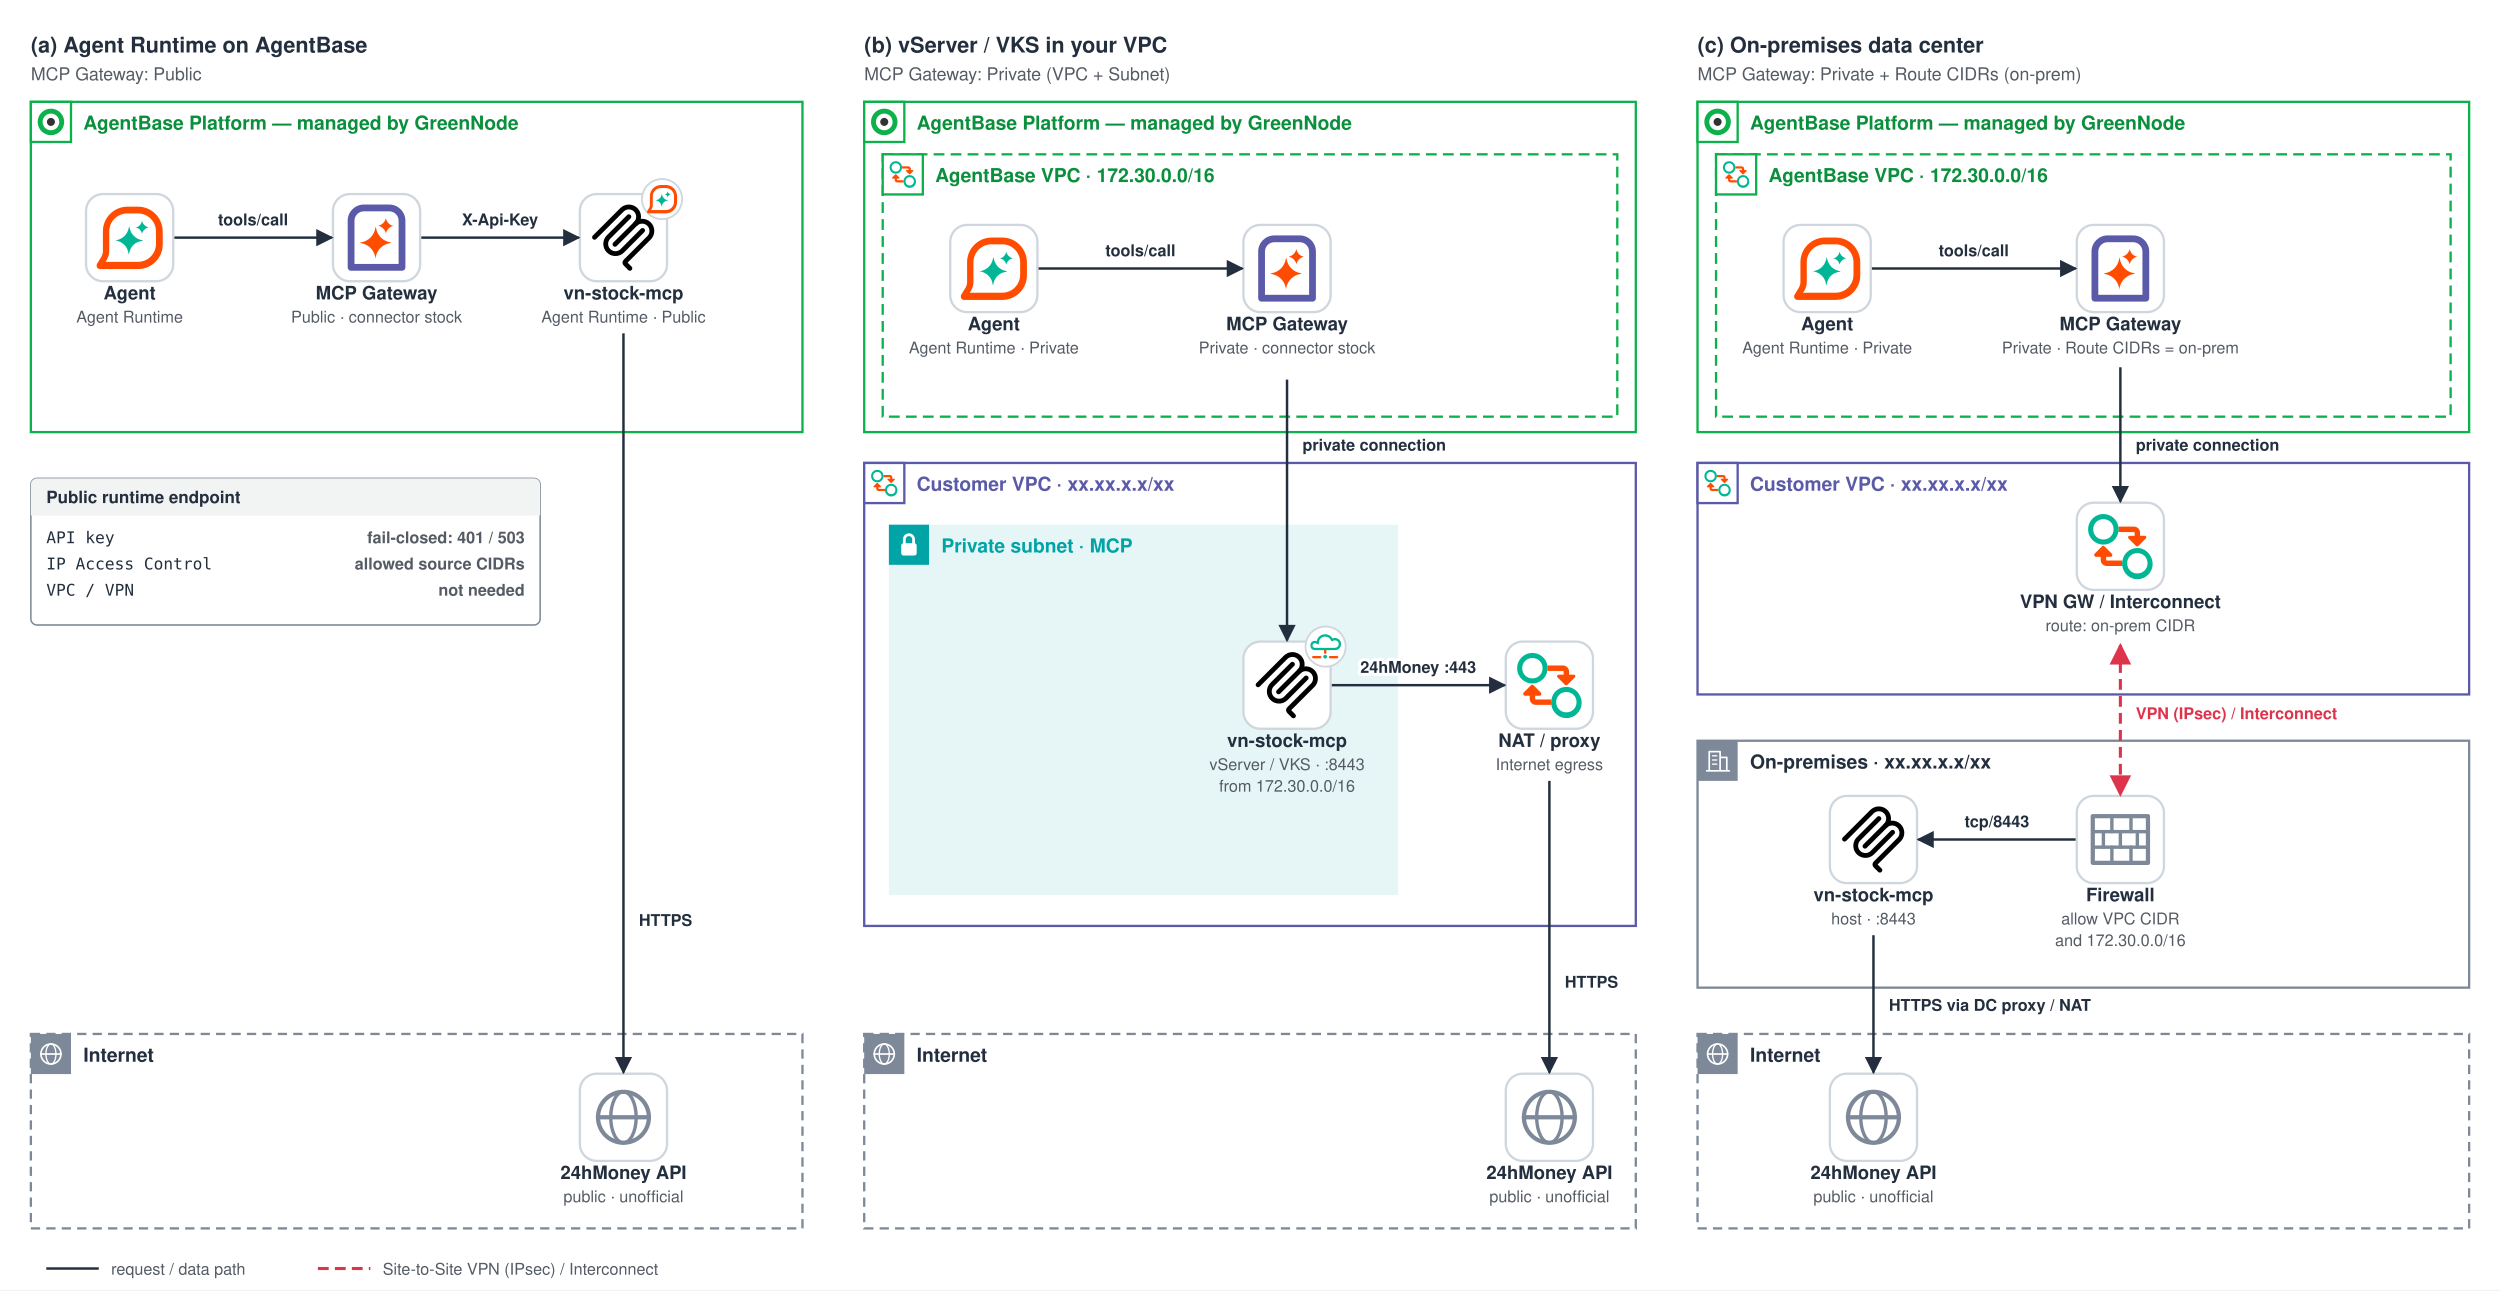
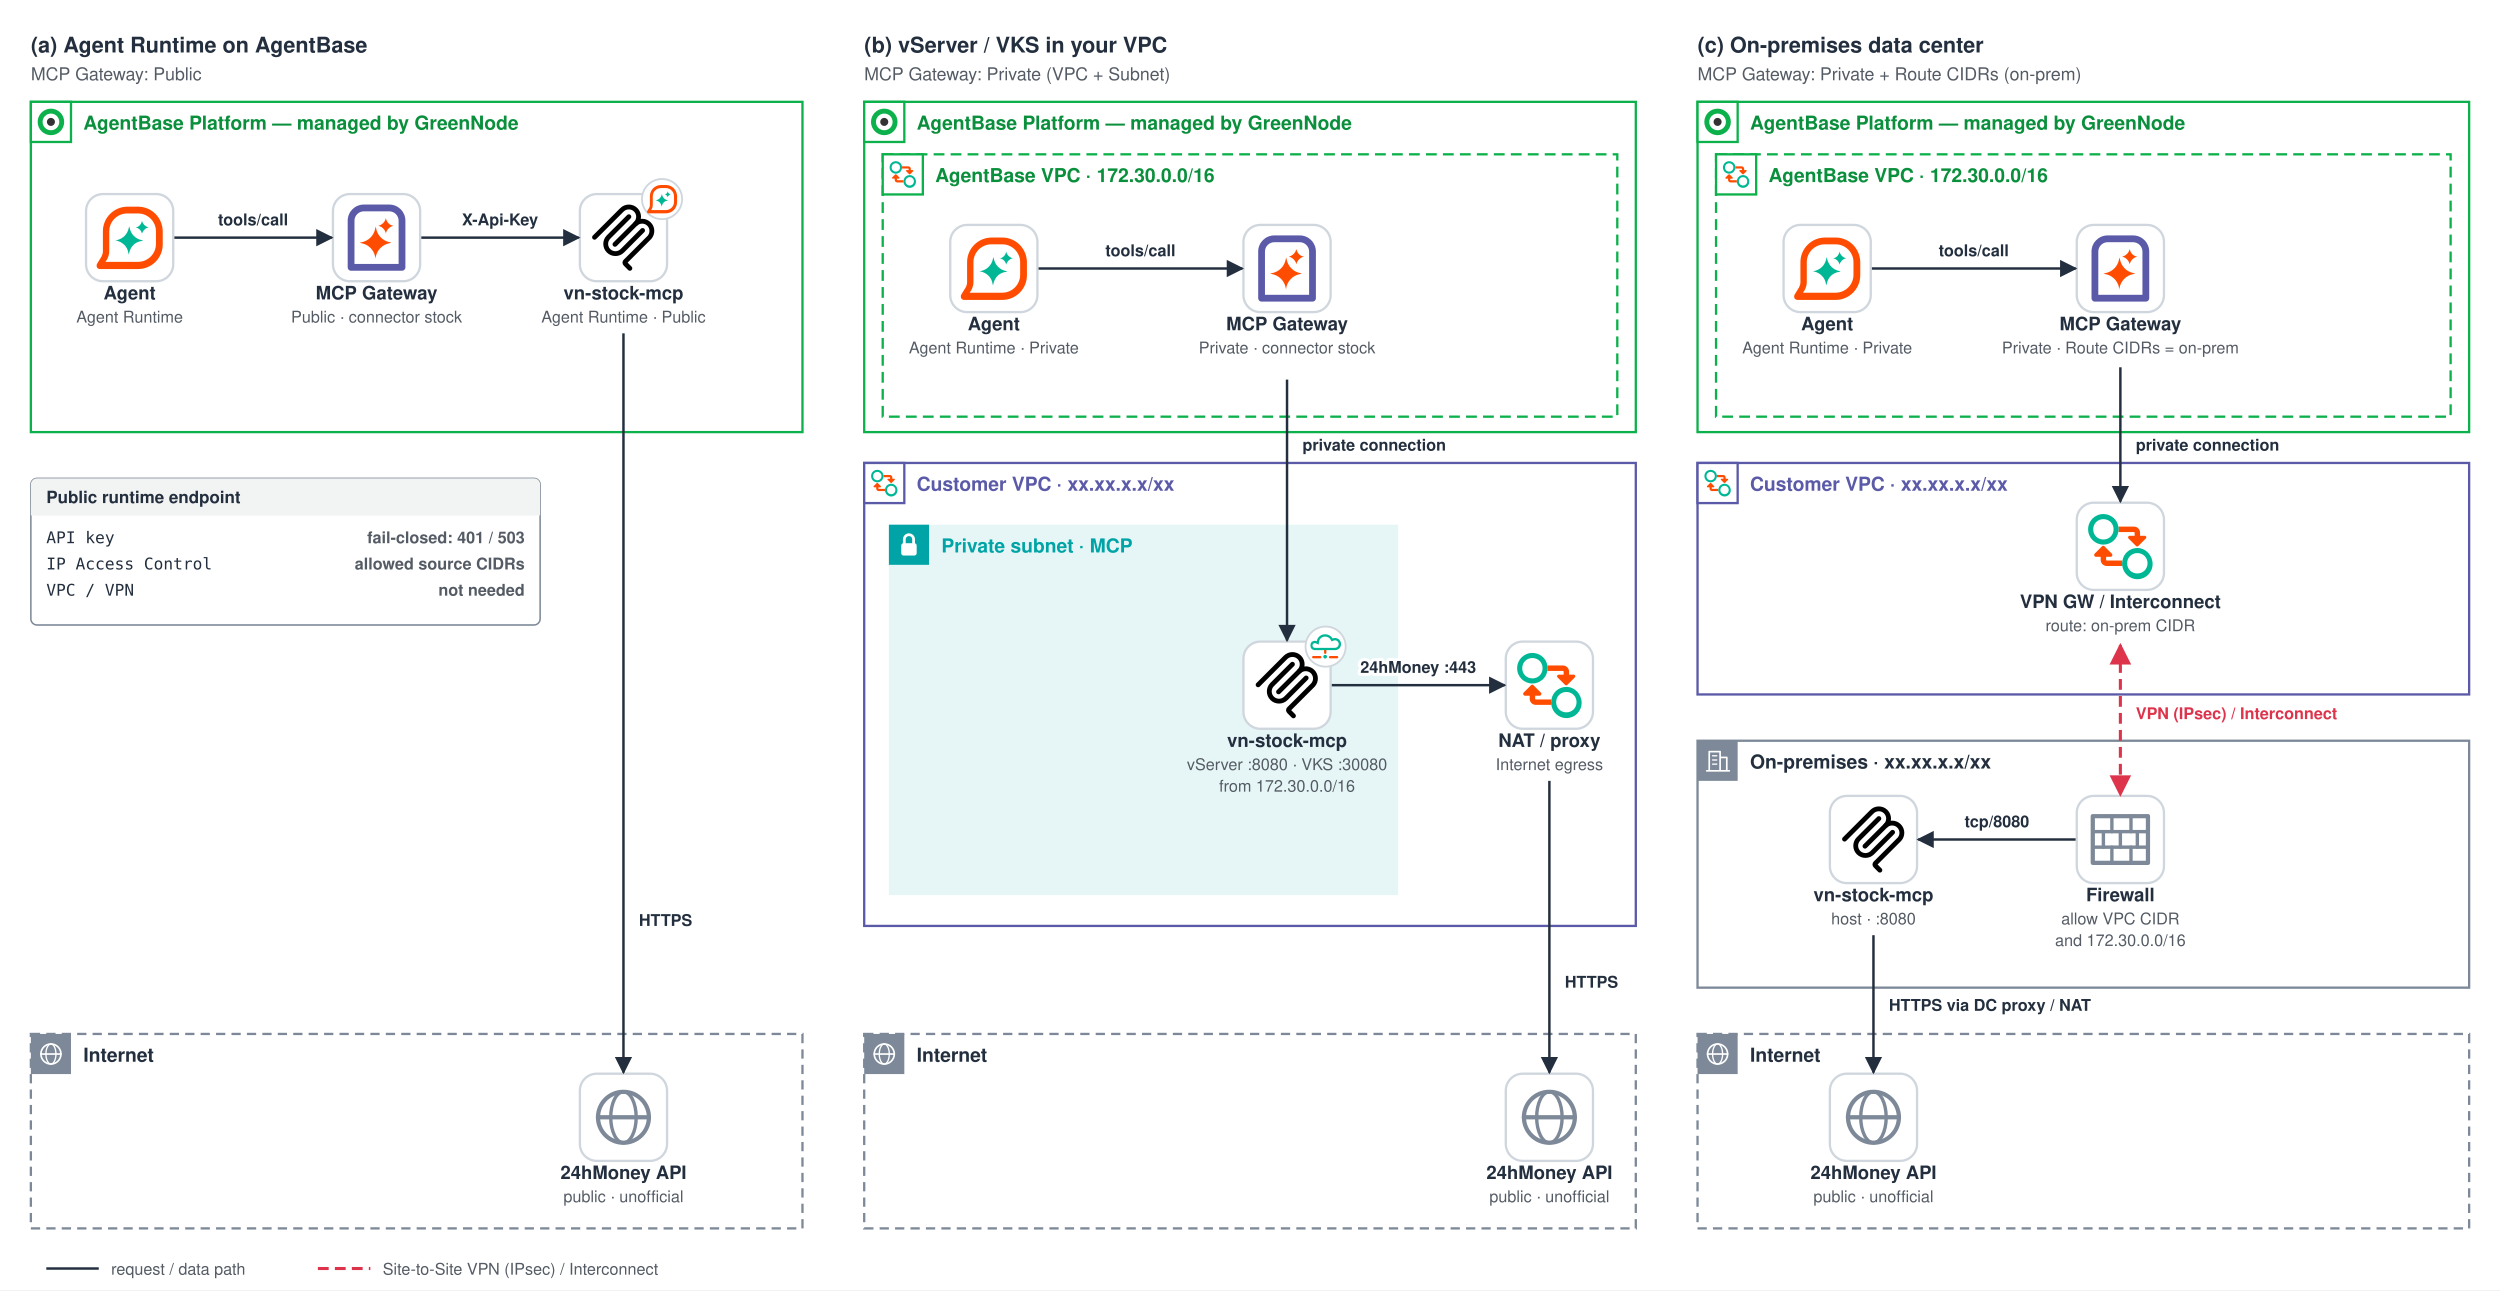
<svg xmlns="http://www.w3.org/2000/svg" xmlns:xlink="http://www.w3.org/1999/xlink" width="1620" height="836" viewBox="0 0 1620 836" font-family="Helvetica Neue,Helvetica,Arial,sans-serif" role="img" aria-label="mcp-stock-server deployment architecture: the same image runs (a) on Agent Runtime behind a Public MCP Gateway, (b) on vServer / VKS in the customer VPC behind a Private gateway, or (c) on-premises behind a Private gateway with Route CIDRs; in every case the server calls the public 24hMoney API">
  <rect width="1620" height="836" fill="#FFFFFF" />
  <defs>
    <marker id="a-ink" viewBox="0 0 10 10" refX="9" refY="5" markerWidth="7" markerHeight="7" orient="auto-start-reverse">
      <path d="M0 0L10 5L0 10z" fill="#232F3E" />
    </marker>
    <marker id="a-org" viewBox="0 0 10 10" refX="9" refY="5" markerWidth="7" markerHeight="7" orient="auto-start-reverse">
      <path d="M0 0L10 5L0 10z" fill="#FF4C00" />
    </marker>
    <marker id="a-red" viewBox="0 0 10 10" refX="9" refY="5" markerWidth="7" markerHeight="7" orient="auto-start-reverse">
      <path d="M0 0L10 5L0 10z" fill="#DD344C" />
    </marker>
    <symbol id="gn-server" viewBox="0 0 20 20" fill="none">
      <line x1="9.75" y1="12.447" x2="9.75" y2="13.977" stroke="#FF4C00" stroke-width="1.5" stroke-linecap="round" />
      <line x1="6.523" y1="16.841" x2="1.962" y2="16.841" stroke="#FF4C00" stroke-width="1.5" stroke-linecap="round" />
      <line x1="17.432" y1="16.841" x2="12.871" y2="16.841" stroke="#FF4C00" stroke-width="1.5" stroke-linecap="round" />
      <mask id="gn-server-path-4-inside-1_14569_691052" fill="white">
        <path fill-rule="evenodd" clip-rule="evenodd" d="M16.061 12.303H9.697H3.03H2.424V12.242C1.041 11.962 0 10.739 0 9.273C0 7.599 1.357 6.242 3.03 6.242C3.477 6.242 3.902 6.339 4.284 6.513C4.617 3.969 6.913 2 9.697 2C11.786 2 13.601 3.109 14.517 4.738C14.991 4.536 15.513 4.424 16.061 4.424C18.236 4.424 20 6.188 20 8.364C20 10.437 18.398 12.137 16.364 12.291V12.303H16.061Z" />
      </mask>
      <path d="M2.424 12.303H0.924V13.803H2.424V12.303ZM2.424 12.242H3.924V11.016L2.723 10.772L2.424 12.242ZM4.284 6.513L3.663 7.878L5.508 8.718L5.771 6.708L4.284 6.513ZM14.517 4.738L13.21 5.473L13.869 6.645L15.105 6.118L14.517 4.738ZM16.364 12.291L16.25 10.796L14.864 10.901V12.291H16.364ZM16.364 12.303V13.803H17.864V12.303H16.364ZM16.061 10.803H9.697V13.803H16.061V10.803ZM9.697 10.803H3.03V13.803H9.697V10.803ZM3.03 10.803H2.424V13.803H3.03V10.803ZM3.924 12.303V12.242H0.924V12.303H3.924ZM2.723 10.772C2.025 10.631 1.5 10.011 1.5 9.273H-1.5C-1.5 11.466 0.057 13.293 2.126 13.712L2.723 10.772ZM1.5 9.273C1.5 8.428 2.185 7.742 3.03 7.742V4.742C0.528 4.742 -1.5 6.771 -1.5 9.273H1.5ZM3.03 7.742C3.259 7.742 3.472 7.792 3.663 7.878L4.905 5.148C4.332 4.887 3.696 4.742 3.03 4.742V7.742ZM5.771 6.708C5.999 4.966 7.61 3.5 9.697 3.5V0.5C6.217 0.5 3.235 2.973 2.797 6.318L5.771 6.708ZM9.697 3.5C11.253 3.5 12.563 4.324 13.21 5.473L15.825 4.003C14.638 1.894 12.319 0.5 9.697 0.5V3.5ZM15.105 6.118C15.397 5.994 15.719 5.924 16.061 5.924V2.924C15.307 2.924 14.585 3.078 13.929 3.358L15.105 6.118ZM16.061 5.924C17.408 5.924 18.5 7.016 18.5 8.364H21.5C21.5 5.36 19.065 2.924 16.061 2.924V5.924ZM18.5 8.364C18.5 9.647 17.508 10.7 16.25 10.796L16.477 13.787C19.288 13.573 21.5 11.228 21.5 8.364H18.5ZM14.864 12.291V12.303H17.864V12.291H14.864ZM16.364 10.803H16.061V13.803H16.364V10.803Z" fill="#00B795" mask="url(#gn-server-path-4-inside-1_14569_691052)" />
      <circle cx="9.697" cy="16.546" r="1.212" fill="#00B795" />
    </symbol>
    <symbol id="gn-vnet" viewBox="0 0 20 20" fill="none">
      <path fill="#FF4C00" d="M17.5,7.7l-2.2,2.2c-0.2,0.2-0.5,0.2-0.7,0l-2.2-2.2c-0.3-0.3-0.1-0.8,0.4-0.8h1.4V6c0-0.1-0.1-0.2-0.2-0.2H9.4c0-0.2,0.1-0.5,0.1-0.8s0-0.5-0.1-0.8H14c1,0,1.8,0.8,1.8,1.8v0.9h1.4C17.6,6.9,17.8,7.4,17.5,7.7z" />
      <path fill="#00B795" d="M9.4,4.2C9.1,2.1,7.2,0.5,5,0.5c-2.5,0-4.5,2-4.5,4.5s2,4.5,4.5,4.5c2.2,0,4.1-1.6,4.4-3.8c0-0.2,0.1-0.5,0.1-0.8S9.5,4.5,9.4,4.2z M5,8C3.3,8,2,6.7,2,5s1.3-3,3-3s3,1.3,3,3S6.7,8,5,8z" />
      <path fill="#FF4C00" fill-rule="evenodd" clip-rule="evenodd" d="M10.5,15c0,0.3,0,0.5,0.1,0.8H6c-1,0-1.8-0.8-1.8-1.8v-0.9H2.8c-0.4,0-0.7-0.5-0.4-0.9l2.2-2.2c0.2-0.2,0.5-0.2,0.7,0l2.2,2.2c0.3,0.3,0.1,0.9-0.4,0.9H5.8V14c0,0.1,0.1,0.2,0.2,0.2h4.6C10.5,14.5,10.5,14.7,10.5,15z" />
      <path fill="#00B795" d="M15,10.5c-2.2,0-4.1,1.6-4.4,3.8c0,0.2-0.1,0.5-0.1,0.8s0,0.5,0.1,0.8c0.3,2.1,2.2,3.8,4.4,3.8c2.5,0,4.5-2,4.5-4.5S17.5,10.5,15,10.5z M15,18c-1.7,0-3-1.3-3-3s1.3-3,3-3s3,1.3,3,3S16.7,18,15,18z" />
    </symbol>
    <symbol id="mcp" viewBox="60 20 1800 1800" fill="none">
      <g stroke="#000000" stroke-width="128" stroke-linecap="round" stroke-linejoin="round">
        <path d="M193 910L920 183A258 258 0 0 1 1286 548L735 1097" />
        <path d="M1103 365L565 903A258 258 0 0 0 930 1268L1467 729" />
        <path d="M1286 548A258 258 0 0 1 1650 912L1015 1547Q980 1582 1015 1617L1130 1733" />
      </g>
    </symbol>
    <symbol id="agent-runtime" viewBox="0 0 16 16" fill="none">
      <path fill="#FF4C00" d="M10,0.7H7.5c-3.2,0-5.8,2.6-5.8,5.8v4.7c0,0.4-0.1,0.8-0.3,1.2l-1.1,1.8c-0.1,0.2-0.1,0.5,0,0.8c0.1,0.2,0.4,0.4,0.7,0.4h9c3.2,0,5.8-2.6,5.8-5.8v-3C15.8,3.3,13.2,0.7,10,0.7z M14.2,9.5c0,2.3-1.9,4.2-4.2,4.2H2.3l0.4-0.6c0.3-0.6,0.5-1.2,0.5-1.9V6.5c0-2.3,1.9-4.2,4.2-4.2H10c2.3,0,4.2,1.9,4.2,4.2V9.5z" />
      <path fill="#00B795" d="M11.2,8.7l-0.4,0.1C9.3,9,8.2,10.1,7.9,11.6L7.8,12l-0.1-0.4C7.5,10.1,6.3,9,4.9,8.7L4.5,8.7l0.4-0.1c1.5-0.3,2.6-1.4,2.9-2.9l0.1-0.4l0.1,0.4c0.3,1.5,1.4,2.6,2.9,2.9L11.2,8.7z" />
      <path fill="#00B795" d="M12.5,5.6c-0.8,0.1-1.4,0.8-1.6,1.5c-0.1-0.8-0.8-1.4-1.5-1.5c0.8-0.1,1.4-0.8,1.5-1.6C11.1,4.8,11.7,5.4,12.5,5.6z" />
    </symbol>
    <symbol id="mcp-gateway" viewBox="0 0 16 16" fill="none">
      <path fill="#5B5AA8" d="M11,0.2H5C2.9,0.2,1.2,1.9,1.2,4v11c0,0.4,0.3,0.8,0.8,0.8h12c0.4,0,0.8-0.3,0.8-0.8V4C14.8,1.9,13.1,0.2,11,0.2z M13.2,14.2H2.8V4c0-1.2,1-2.2,2.2-2.2h6c1.2,0,2.2,1,2.2,2.2V14.2z" />
      <path fill="#FF4C00" d="M11.5,9.2l-0.4,0.1c-1.7,0.3-3,1.6-3.3,3.3L7.8,13l-0.1-0.4c-0.3-1.7-1.6-3-3.3-3.3L4,9.2l0.4-0.1c1.7-0.3,3-1.6,3.3-3.3l0.1-0.4l0.1,0.4c0.3,1.7,1.6,3,3.3,3.3L11.5,9.2z" />
      <path fill="#FF4C00" d="M12,5.2c-0.9,0.2-1.6,0.9-1.8,1.8c-0.2-0.9-0.9-1.6-1.8-1.8c0.9-0.2,1.6-0.9,1.8-1.8C10.4,4.4,11.1,5.1,12,5.2z" />
    </symbol>
  </defs>
  <text x="20" y="34" font-size="14" font-weight="700" fill="#232F3E" text-anchor="start">(a) Agent Runtime on AgentBase</text>
  <text x="20" y="52" font-size="11.5" font-weight="400" fill="#545B64" text-anchor="start">MCP Gateway: Public</text>
  <rect x="20" y="66" width="500" height="214" fill="none" stroke="#0DB14B" stroke-width="1.5" />
  <rect x="20" y="66" width="26" height="26" fill="#FFFFFF" stroke="#0DB14B" stroke-width="1.5" />
  <circle cx="33" cy="79" r="7" fill="none" stroke="#0DB14B" stroke-width="3.2" />
  <circle cx="33" cy="79" r="2.6" fill="#333333" />
  <text x="54" y="84" font-size="12.5" font-weight="700" fill="#0A8F3C" text-anchor="start">AgentBase Platform — managed by GreenNode</text>
  <rect x="20" y="670" width="500" height="126" fill="none" stroke="#7D8998" stroke-width="1.5" stroke-dasharray="6 4" />
  <rect x="20" y="670" width="26" height="26" fill="#7D8998" />
  <g transform="translate(20 670) scale(0.5417)">
    <circle cx="24" cy="24" r="12" fill="none" stroke="#FFFFFF" stroke-width="2" />
    <path d="M12 24h24" fill="none" stroke="#FFFFFF" stroke-width="2" stroke-linecap="round" stroke-linejoin="round" />
    <path d="M24 12a6 12 0 0 0 0 24a6 12 0 0 0 0 -24" fill="none" stroke="#FFFFFF" stroke-width="1.6" stroke-linecap="round" stroke-linejoin="round" />
  </g>
  <text x="54" y="688" font-size="12.5" font-weight="700" fill="#232F3E" text-anchor="start">Internet</text>
  <text x="560" y="34" font-size="14" font-weight="700" fill="#232F3E" text-anchor="start">(b) vServer / VKS in your VPC</text>
  <text x="560" y="52" font-size="11.5" font-weight="400" fill="#545B64" text-anchor="start">MCP Gateway: Private (VPC + Subnet)</text>
  <rect x="560" y="66" width="500" height="214" fill="none" stroke="#0DB14B" stroke-width="1.5" />
  <rect x="560" y="66" width="26" height="26" fill="#FFFFFF" stroke="#0DB14B" stroke-width="1.5" />
  <circle cx="573" cy="79" r="7" fill="none" stroke="#0DB14B" stroke-width="3.2" />
  <circle cx="573" cy="79" r="2.6" fill="#333333" />
  <text x="594" y="84" font-size="12.5" font-weight="700" fill="#0A8F3C" text-anchor="start">AgentBase Platform — managed by GreenNode</text>
  <rect x="560" y="670" width="500" height="126" fill="none" stroke="#7D8998" stroke-width="1.5" stroke-dasharray="6 4" />
  <rect x="560" y="670" width="26" height="26" fill="#7D8998" />
  <g transform="translate(560 670) scale(0.5417)">
    <circle cx="24" cy="24" r="12" fill="none" stroke="#FFFFFF" stroke-width="2" />
    <path d="M12 24h24" fill="none" stroke="#FFFFFF" stroke-width="2" stroke-linecap="round" stroke-linejoin="round" />
    <path d="M24 12a6 12 0 0 0 0 24a6 12 0 0 0 0 -24" fill="none" stroke="#FFFFFF" stroke-width="1.6" stroke-linecap="round" stroke-linejoin="round" />
  </g>
  <text x="594" y="688" font-size="12.5" font-weight="700" fill="#232F3E" text-anchor="start">Internet</text>
  <text x="1100" y="34" font-size="14" font-weight="700" fill="#232F3E" text-anchor="start">(c) On-premises data center</text>
  <text x="1100" y="52" font-size="11.5" font-weight="400" fill="#545B64" text-anchor="start">MCP Gateway: Private + Route CIDRs (on-prem)</text>
  <rect x="1100" y="66" width="500" height="214" fill="none" stroke="#0DB14B" stroke-width="1.5" />
  <rect x="1100" y="66" width="26" height="26" fill="#FFFFFF" stroke="#0DB14B" stroke-width="1.5" />
  <circle cx="1113" cy="79" r="7" fill="none" stroke="#0DB14B" stroke-width="3.2" />
  <circle cx="1113" cy="79" r="2.6" fill="#333333" />
  <text x="1134" y="84" font-size="12.5" font-weight="700" fill="#0A8F3C" text-anchor="start">AgentBase Platform — managed by GreenNode</text>
  <rect x="1100" y="670" width="500" height="126" fill="none" stroke="#7D8998" stroke-width="1.5" stroke-dasharray="6 4" />
  <rect x="1100" y="670" width="26" height="26" fill="#7D8998" />
  <g transform="translate(1100 670) scale(0.5417)">
    <circle cx="24" cy="24" r="12" fill="none" stroke="#FFFFFF" stroke-width="2" />
    <path d="M12 24h24" fill="none" stroke="#FFFFFF" stroke-width="2" stroke-linecap="round" stroke-linejoin="round" />
    <path d="M24 12a6 12 0 0 0 0 24a6 12 0 0 0 0 -24" fill="none" stroke="#FFFFFF" stroke-width="1.6" stroke-linecap="round" stroke-linejoin="round" />
  </g>
  <text x="1134" y="688" font-size="12.5" font-weight="700" fill="#232F3E" text-anchor="start">Internet</text>
  <rect x="55.75" y="125.75" width="56.5" height="56.5" rx="11" fill="#FFFFFF" stroke="#CFD6DD" stroke-width="1.5" />
  <use href="#agent-runtime" xlink:href="#agent-runtime" x="62" y="132" width="44" height="44" />
  <text x="84" y="194" font-size="12" font-weight="700" fill="#232F3E" text-anchor="middle">Agent</text>
  <text x="84" y="209" font-size="10.5" font-weight="400" fill="#545B64" text-anchor="middle">Agent Runtime</text>
  <rect x="215.75" y="125.75" width="56.5" height="56.5" rx="11" fill="#FFFFFF" stroke="#CFD6DD" stroke-width="1.5" />
  <use href="#mcp-gateway" xlink:href="#mcp-gateway" x="222" y="132" width="44" height="44" />
  <text x="244" y="194" font-size="12" font-weight="700" fill="#232F3E" text-anchor="middle">MCP Gateway</text>
  <text x="244" y="209" font-size="10.5" font-weight="400" fill="#545B64" text-anchor="middle">Public · connector stock</text>
  <rect x="375.75" y="125.75" width="56.5" height="56.5" rx="11" fill="#FFFFFF" stroke="#CFD6DD" stroke-width="1.5" />
  <use href="#mcp" xlink:href="#mcp" x="382" y="132" width="44" height="44" />
  <circle cx="429" cy="129" r="13" fill="#FFFFFF" stroke="#CFD6DD" stroke-width="1.2" />
  <use href="#agent-runtime" xlink:href="#agent-runtime" x="419" y="119" width="20" height="20" />
  <text x="404" y="194" font-size="12" font-weight="700" fill="#232F3E" text-anchor="middle">vn-stock-mcp</text>
  <text x="404" y="209" font-size="10.5" font-weight="400" fill="#545B64" text-anchor="middle">Agent Runtime · Public</text>
  <rect x="20" y="310" width="330" height="95" rx="4" fill="#FFFFFF" stroke="#7D8998" stroke-width="1" />
  <rect x="20" y="310" width="330" height="24" rx="4" fill="#F2F3F3" />
  <rect x="20" y="330" width="330" height="4" fill="#F2F3F3" />
  <text x="30" y="326" font-size="11" font-weight="700" fill="#232F3E" text-anchor="start">Public runtime endpoint</text>
  <text x="30" y="352" font-size="10.5" fill="#232F3E" font-family="Menlo,Consolas,monospace">API key</text>
  <text x="340" y="352" font-size="10.5" font-weight="600" fill="#545B64" text-anchor="end">fail-closed: 401 / 503</text>
  <text x="30" y="369" font-size="10.5" fill="#232F3E" font-family="Menlo,Consolas,monospace">IP Access Control</text>
  <text x="340" y="369" font-size="10.5" font-weight="600" fill="#545B64" text-anchor="end">allowed source CIDRs</text>
  <text x="30" y="386" font-size="10.5" fill="#232F3E" font-family="Menlo,Consolas,monospace">VPC / VPN</text>
  <text x="340" y="386" font-size="10.5" font-weight="600" fill="#545B64" text-anchor="end">not needed</text>
  <rect x="375.75" y="695.75" width="56.5" height="56.5" rx="11" fill="#FFFFFF" stroke="#CFD6DD" stroke-width="1.5" />
  <g transform="translate(404 724) scale(1.375) translate(-404 -724)">
    <circle cx="404" cy="724" r="12" fill="none" stroke="#7D8998" stroke-width="2" />
    <path d="M392 724h24" fill="none" stroke="#7D8998" stroke-width="2" stroke-linecap="round" stroke-linejoin="round" />
    <path d="M404 712a6 12 0 0 0 0 24a6 12 0 0 0 0 -24" fill="none" stroke="#7D8998" stroke-width="1.6" stroke-linecap="round" stroke-linejoin="round" />
  </g>
  <text x="404" y="764" font-size="12" font-weight="700" fill="#232F3E" text-anchor="middle">24hMoney API</text>
  <text x="404" y="779" font-size="10.5" font-weight="400" fill="#545B64" text-anchor="middle">public · unofficial</text>
  <polyline points="113,154 215,154" fill="none" stroke="#232F3E" stroke-width="1.6" stroke-linejoin="round" marker-end="url(#a-ink)" />
  <text x="164" y="146" font-size="10.5" font-weight="600" fill="#232F3E" text-anchor="middle" style="paint-order:stroke;stroke:#FFFFFF;stroke-width:4px;stroke-linejoin:round">tools/call</text>
  <polyline points="273,154 375,154" fill="none" stroke="#232F3E" stroke-width="1.6" stroke-linejoin="round" marker-end="url(#a-ink)" />
  <text x="324" y="146" font-size="10.5" font-weight="600" fill="#232F3E" text-anchor="middle" style="paint-order:stroke;stroke:#FFFFFF;stroke-width:4px;stroke-linejoin:round">X-Api-Key</text>
  <polyline points="404,216 404,695" fill="none" stroke="#232F3E" stroke-width="1.6" stroke-linejoin="round" marker-end="url(#a-ink)" />
  <text x="414" y="600" font-size="10.5" font-weight="600" fill="#232F3E" text-anchor="start" style="paint-order:stroke;stroke:#FFFFFF;stroke-width:4px;stroke-linejoin:round">HTTPS</text>
  <rect x="572" y="100" width="476" height="170" fill="none" stroke="#0DB14B" stroke-width="1.5" stroke-dasharray="7 4" />
  <rect x="572" y="100" width="26" height="26" fill="#FFFFFF" stroke="#0DB14B" stroke-width="1.5" />
  <use href="#gn-vnet" xlink:href="#gn-vnet" x="576" y="104" width="18" height="18" />
  <text x="606" y="118" font-size="12.5" font-weight="700" fill="#0A8F3C" text-anchor="start">AgentBase VPC · 172.30.0.0/16</text>
  <rect x="615.75" y="145.75" width="56.5" height="56.5" rx="11" fill="#FFFFFF" stroke="#CFD6DD" stroke-width="1.5" />
  <use href="#agent-runtime" xlink:href="#agent-runtime" x="622" y="152" width="44" height="44" />
  <text x="644" y="214" font-size="12" font-weight="700" fill="#232F3E" text-anchor="middle">Agent</text>
  <text x="644" y="229" font-size="10.5" font-weight="400" fill="#545B64" text-anchor="middle">Agent Runtime · Private</text>
  <rect x="805.75" y="145.75" width="56.5" height="56.5" rx="11" fill="#FFFFFF" stroke="#CFD6DD" stroke-width="1.5" />
  <use href="#mcp-gateway" xlink:href="#mcp-gateway" x="812" y="152" width="44" height="44" />
  <text x="834" y="214" font-size="12" font-weight="700" fill="#232F3E" text-anchor="middle">MCP Gateway</text>
  <text x="834" y="229" font-size="10.5" font-weight="400" fill="#545B64" text-anchor="middle">Private · connector stock</text>
  <rect x="560" y="300" width="500" height="300" fill="none" stroke="#5B5AA8" stroke-width="1.5" />
  <rect x="560" y="300" width="26" height="26" fill="#FFFFFF" stroke="#5B5AA8" stroke-width="1.5" />
  <use href="#gn-vnet" xlink:href="#gn-vnet" x="564" y="304" width="18" height="18" />
  <text x="594" y="318" font-size="12.5" font-weight="700" fill="#5B5AA8" text-anchor="start">Customer VPC · xx.xx.x.x/xx</text>
  <rect x="576" y="340" width="330" height="240" fill="#E6F6F7" stroke="none" stroke-width="1.5" />
  <rect x="576" y="340" width="26" height="26" fill="#00A4A6" />
  <rect x="584" y="352" width="10" height="8" rx="1.5" fill="#FFFFFF" />
  <path d="M586 352v-2.5a3 3 0 0 1 6 0v2.5" fill="none" stroke="#FFFFFF" stroke-width="1.8" stroke-linecap="round" stroke-linejoin="round" />
  <text x="610" y="358" font-size="12.5" font-weight="700" fill="#00A4A6" text-anchor="start">Private subnet · MCP</text>
  <rect x="805.75" y="415.75" width="56.5" height="56.5" rx="11" fill="#FFFFFF" stroke="#CFD6DD" stroke-width="1.5" />
  <use href="#mcp" xlink:href="#mcp" x="812" y="422" width="44" height="44" />
  <circle cx="859" cy="419" r="13" fill="#FFFFFF" stroke="#CFD6DD" stroke-width="1.2" />
  <use href="#gn-server" xlink:href="#gn-server" x="849" y="409" width="20" height="20" />
  <text x="834" y="484" font-size="12" font-weight="700" fill="#232F3E" text-anchor="middle">vn-stock-mcp</text>
-   <text x="834" y="499" font-size="10.5" font-weight="400" fill="#545B64" text-anchor="middle">vServer / VKS · :8443</text>
+   <text x="834" y="499" font-size="10.5" font-weight="400" fill="#545B64" text-anchor="middle">vServer :8080 · VKS :30080</text>
  <text x="834" y="513" font-size="10.5" font-weight="400" fill="#545B64" text-anchor="middle">from 172.30.0.0/16</text>
  <rect x="975.75" y="415.75" width="56.5" height="56.5" rx="11" fill="#FFFFFF" stroke="#CFD6DD" stroke-width="1.5" />
  <use href="#gn-vnet" xlink:href="#gn-vnet" x="982" y="422" width="44" height="44" />
  <text x="1004" y="484" font-size="12" font-weight="700" fill="#232F3E" text-anchor="middle">NAT / proxy</text>
  <text x="1004" y="499" font-size="10.5" font-weight="400" fill="#545B64" text-anchor="middle">Internet egress</text>
  <rect x="975.75" y="695.75" width="56.5" height="56.5" rx="11" fill="#FFFFFF" stroke="#CFD6DD" stroke-width="1.5" />
  <g transform="translate(1004 724) scale(1.375) translate(-1004 -724)">
    <circle cx="1004" cy="724" r="12" fill="none" stroke="#7D8998" stroke-width="2" />
    <path d="M992 724h24" fill="none" stroke="#7D8998" stroke-width="2" stroke-linecap="round" stroke-linejoin="round" />
    <path d="M1004 712a6 12 0 0 0 0 24a6 12 0 0 0 0 -24" fill="none" stroke="#7D8998" stroke-width="1.6" stroke-linecap="round" stroke-linejoin="round" />
  </g>
  <text x="1004" y="764" font-size="12" font-weight="700" fill="#232F3E" text-anchor="middle">24hMoney API</text>
  <text x="1004" y="779" font-size="10.5" font-weight="400" fill="#545B64" text-anchor="middle">public · unofficial</text>
  <polyline points="673,174 805,174" fill="none" stroke="#232F3E" stroke-width="1.6" stroke-linejoin="round" marker-end="url(#a-ink)" />
  <text x="739" y="166" font-size="10.5" font-weight="600" fill="#232F3E" text-anchor="middle" style="paint-order:stroke;stroke:#FFFFFF;stroke-width:4px;stroke-linejoin:round">tools/call</text>
  <polyline points="834,246 834,415" fill="none" stroke="#232F3E" stroke-width="1.6" stroke-linejoin="round" marker-end="url(#a-ink)" />
  <text x="844" y="292" font-size="10.5" font-weight="600" fill="#232F3E" text-anchor="start" style="paint-order:stroke;stroke:#FFFFFF;stroke-width:4px;stroke-linejoin:round">private connection</text>
  <polyline points="863,444 975,444" fill="none" stroke="#232F3E" stroke-width="1.6" stroke-linejoin="round" marker-end="url(#a-ink)" />
  <text x="919" y="436" font-size="10.5" font-weight="600" fill="#232F3E" text-anchor="middle" style="paint-order:stroke;stroke:#FFFFFF;stroke-width:4px;stroke-linejoin:round">24hMoney :443</text>
  <polyline points="1004,506 1004,695" fill="none" stroke="#232F3E" stroke-width="1.6" stroke-linejoin="round" marker-end="url(#a-ink)" />
  <text x="1014" y="640" font-size="10.5" font-weight="600" fill="#232F3E" text-anchor="start" style="paint-order:stroke;stroke:#FFFFFF;stroke-width:4px;stroke-linejoin:round">HTTPS</text>
  <rect x="1112" y="100" width="476" height="170" fill="none" stroke="#0DB14B" stroke-width="1.5" stroke-dasharray="7 4" />
  <rect x="1112" y="100" width="26" height="26" fill="#FFFFFF" stroke="#0DB14B" stroke-width="1.5" />
  <use href="#gn-vnet" xlink:href="#gn-vnet" x="1116" y="104" width="18" height="18" />
  <text x="1146" y="118" font-size="12.5" font-weight="700" fill="#0A8F3C" text-anchor="start">AgentBase VPC · 172.30.0.0/16</text>
  <rect x="1155.75" y="145.75" width="56.5" height="56.5" rx="11" fill="#FFFFFF" stroke="#CFD6DD" stroke-width="1.5" />
  <use href="#agent-runtime" xlink:href="#agent-runtime" x="1162" y="152" width="44" height="44" />
  <text x="1184" y="214" font-size="12" font-weight="700" fill="#232F3E" text-anchor="middle">Agent</text>
  <text x="1184" y="229" font-size="10.5" font-weight="400" fill="#545B64" text-anchor="middle">Agent Runtime · Private</text>
  <rect x="1345.75" y="145.75" width="56.5" height="56.5" rx="11" fill="#FFFFFF" stroke="#CFD6DD" stroke-width="1.5" />
  <use href="#mcp-gateway" xlink:href="#mcp-gateway" x="1352" y="152" width="44" height="44" />
  <text x="1374" y="214" font-size="12" font-weight="700" fill="#232F3E" text-anchor="middle">MCP Gateway</text>
  <text x="1374" y="229" font-size="10.5" font-weight="400" fill="#545B64" text-anchor="middle">Private · Route CIDRs = on-prem</text>
  <rect x="1100" y="300" width="500" height="150" fill="none" stroke="#5B5AA8" stroke-width="1.5" />
  <rect x="1100" y="300" width="26" height="26" fill="#FFFFFF" stroke="#5B5AA8" stroke-width="1.5" />
  <use href="#gn-vnet" xlink:href="#gn-vnet" x="1104" y="304" width="18" height="18" />
  <text x="1134" y="318" font-size="12.5" font-weight="700" fill="#5B5AA8" text-anchor="start">Customer VPC · xx.xx.x.x/xx</text>
  <rect x="1345.75" y="325.75" width="56.5" height="56.5" rx="11" fill="#FFFFFF" stroke="#CFD6DD" stroke-width="1.5" />
  <use href="#gn-vnet" xlink:href="#gn-vnet" x="1352" y="332" width="44" height="44" />
  <text x="1374" y="394" font-size="12" font-weight="700" fill="#232F3E" text-anchor="middle">VPN GW / Interconnect</text>
  <text x="1374" y="409" font-size="10.5" font-weight="400" fill="#545B64" text-anchor="middle">route: on-prem CIDR</text>
  <rect x="1100" y="480" width="500" height="160" fill="none" stroke="#7D8998" stroke-width="1.5" />
  <rect x="1100" y="480" width="26" height="26" fill="#7D8998" />
  <g transform="translate(1100 480) scale(0.5417)">
    <path d="M14 36V13h13v23M27 20h8v16M11 36h27" fill="none" stroke="#FFFFFF" stroke-width="2" stroke-linecap="round" stroke-linejoin="round" />
    <path d="M18 18h5M18 23h5M18 28h5" fill="none" stroke="#FFFFFF" stroke-width="1.6" stroke-linecap="round" stroke-linejoin="round" />
  </g>
  <text x="1134" y="498" font-size="12.5" font-weight="700" fill="#232F3E" text-anchor="start">On-premises · xx.xx.x.x/xx</text>
  <rect x="1345.75" y="515.75" width="56.5" height="56.5" rx="11" fill="#FFFFFF" stroke="#CFD6DD" stroke-width="1.5" />
  <g transform="translate(1374 544) scale(1.375) translate(-1374 -544)">
    <path d="M1361 533h26v22h-26z" fill="none" stroke="#7D8998" stroke-width="2" stroke-linecap="round" stroke-linejoin="round" />
    <path d="M1361 540.3h26M1361 547.6h26" fill="none" stroke="#7D8998" stroke-width="1.6" stroke-linecap="round" stroke-linejoin="round" />
    <path d="M1370 533v7.3M1379 533v7.3M1366 540.3v7.3M1374 540.3v7.3M1382 540.3v7.3M1370 547.6v7.4M1379 547.6v7.4" fill="none" stroke="#7D8998" stroke-width="1.6" stroke-linecap="round" stroke-linejoin="round" />
  </g>
  <text x="1374" y="584" font-size="12" font-weight="700" fill="#232F3E" text-anchor="middle">Firewall</text>
  <text x="1374" y="599" font-size="10.5" font-weight="400" fill="#545B64" text-anchor="middle">allow VPC CIDR</text>
  <text x="1374" y="613" font-size="10.5" font-weight="400" fill="#545B64" text-anchor="middle">and 172.30.0.0/16</text>
  <rect x="1185.75" y="515.75" width="56.5" height="56.5" rx="11" fill="#FFFFFF" stroke="#CFD6DD" stroke-width="1.5" />
  <use href="#mcp" xlink:href="#mcp" x="1192" y="522" width="44" height="44" />
  <text x="1214" y="584" font-size="12" font-weight="700" fill="#232F3E" text-anchor="middle">vn-stock-mcp</text>
-   <text x="1214" y="599" font-size="10.5" font-weight="400" fill="#545B64" text-anchor="middle">host · :8443</text>
+   <text x="1214" y="599" font-size="10.5" font-weight="400" fill="#545B64" text-anchor="middle">host · :8080</text>
  <rect x="1185.75" y="695.75" width="56.5" height="56.5" rx="11" fill="#FFFFFF" stroke="#CFD6DD" stroke-width="1.5" />
  <g transform="translate(1214 724) scale(1.375) translate(-1214 -724)">
    <circle cx="1214" cy="724" r="12" fill="none" stroke="#7D8998" stroke-width="2" />
    <path d="M1202 724h24" fill="none" stroke="#7D8998" stroke-width="2" stroke-linecap="round" stroke-linejoin="round" />
    <path d="M1214 712a6 12 0 0 0 0 24a6 12 0 0 0 0 -24" fill="none" stroke="#7D8998" stroke-width="1.6" stroke-linecap="round" stroke-linejoin="round" />
  </g>
  <text x="1214" y="764" font-size="12" font-weight="700" fill="#232F3E" text-anchor="middle">24hMoney API</text>
  <text x="1214" y="779" font-size="10.5" font-weight="400" fill="#545B64" text-anchor="middle">public · unofficial</text>
  <polyline points="1213,174 1345,174" fill="none" stroke="#232F3E" stroke-width="1.6" stroke-linejoin="round" marker-end="url(#a-ink)" />
  <text x="1279" y="166" font-size="10.5" font-weight="600" fill="#232F3E" text-anchor="middle" style="paint-order:stroke;stroke:#FFFFFF;stroke-width:4px;stroke-linejoin:round">tools/call</text>
  <polyline points="1374,238 1374,325" fill="none" stroke="#232F3E" stroke-width="1.6" stroke-linejoin="round" marker-end="url(#a-ink)" />
  <text x="1384" y="292" font-size="10.5" font-weight="600" fill="#232F3E" text-anchor="start" style="paint-order:stroke;stroke:#FFFFFF;stroke-width:4px;stroke-linejoin:round">private connection</text>
  <polyline points="1374,418 1374,515" fill="none" stroke="#DD344C" stroke-width="2" stroke-linejoin="round" stroke-dasharray="7 4" marker-end="url(#a-red)" marker-start="url(#a-red)" />
  <text x="1384" y="466" font-size="10.5" font-weight="600" fill="#DD344C" text-anchor="start" style="paint-order:stroke;stroke:#FFFFFF;stroke-width:4px;stroke-linejoin:round">VPN (IPsec) / Interconnect</text>
  <polyline points="1345,544 1243,544" fill="none" stroke="#232F3E" stroke-width="1.6" stroke-linejoin="round" marker-end="url(#a-ink)" />
-   <text x="1294" y="536" font-size="10.5" font-weight="600" fill="#232F3E" text-anchor="middle" style="paint-order:stroke;stroke:#FFFFFF;stroke-width:4px;stroke-linejoin:round">tcp/8443</text>
+   <text x="1294" y="536" font-size="10.5" font-weight="600" fill="#232F3E" text-anchor="middle" style="paint-order:stroke;stroke:#FFFFFF;stroke-width:4px;stroke-linejoin:round">tcp/8080</text>
  <polyline points="1214,606 1214,695" fill="none" stroke="#232F3E" stroke-width="1.6" stroke-linejoin="round" marker-end="url(#a-ink)" />
  <text x="1224" y="655" font-size="10.5" font-weight="600" fill="#232F3E" text-anchor="start" style="paint-order:stroke;stroke:#FFFFFF;stroke-width:4px;stroke-linejoin:round">HTTPS via DC proxy / NAT</text>
  <line x1="30" y1="822" x2="64" y2="822" stroke="#232F3E" stroke-width="1.6" />
  <text x="72" y="826" font-size="10.5" font-weight="400" fill="#545B64" text-anchor="start">request / data path</text>
  <line x1="206" y1="822" x2="240" y2="822" stroke="#DD344C" stroke-width="2" stroke-dasharray="7 4" />
  <text x="248" y="826" font-size="10.5" font-weight="400" fill="#545B64" text-anchor="start">Site-to-Site VPN (IPsec) / Interconnect</text>
</svg>
